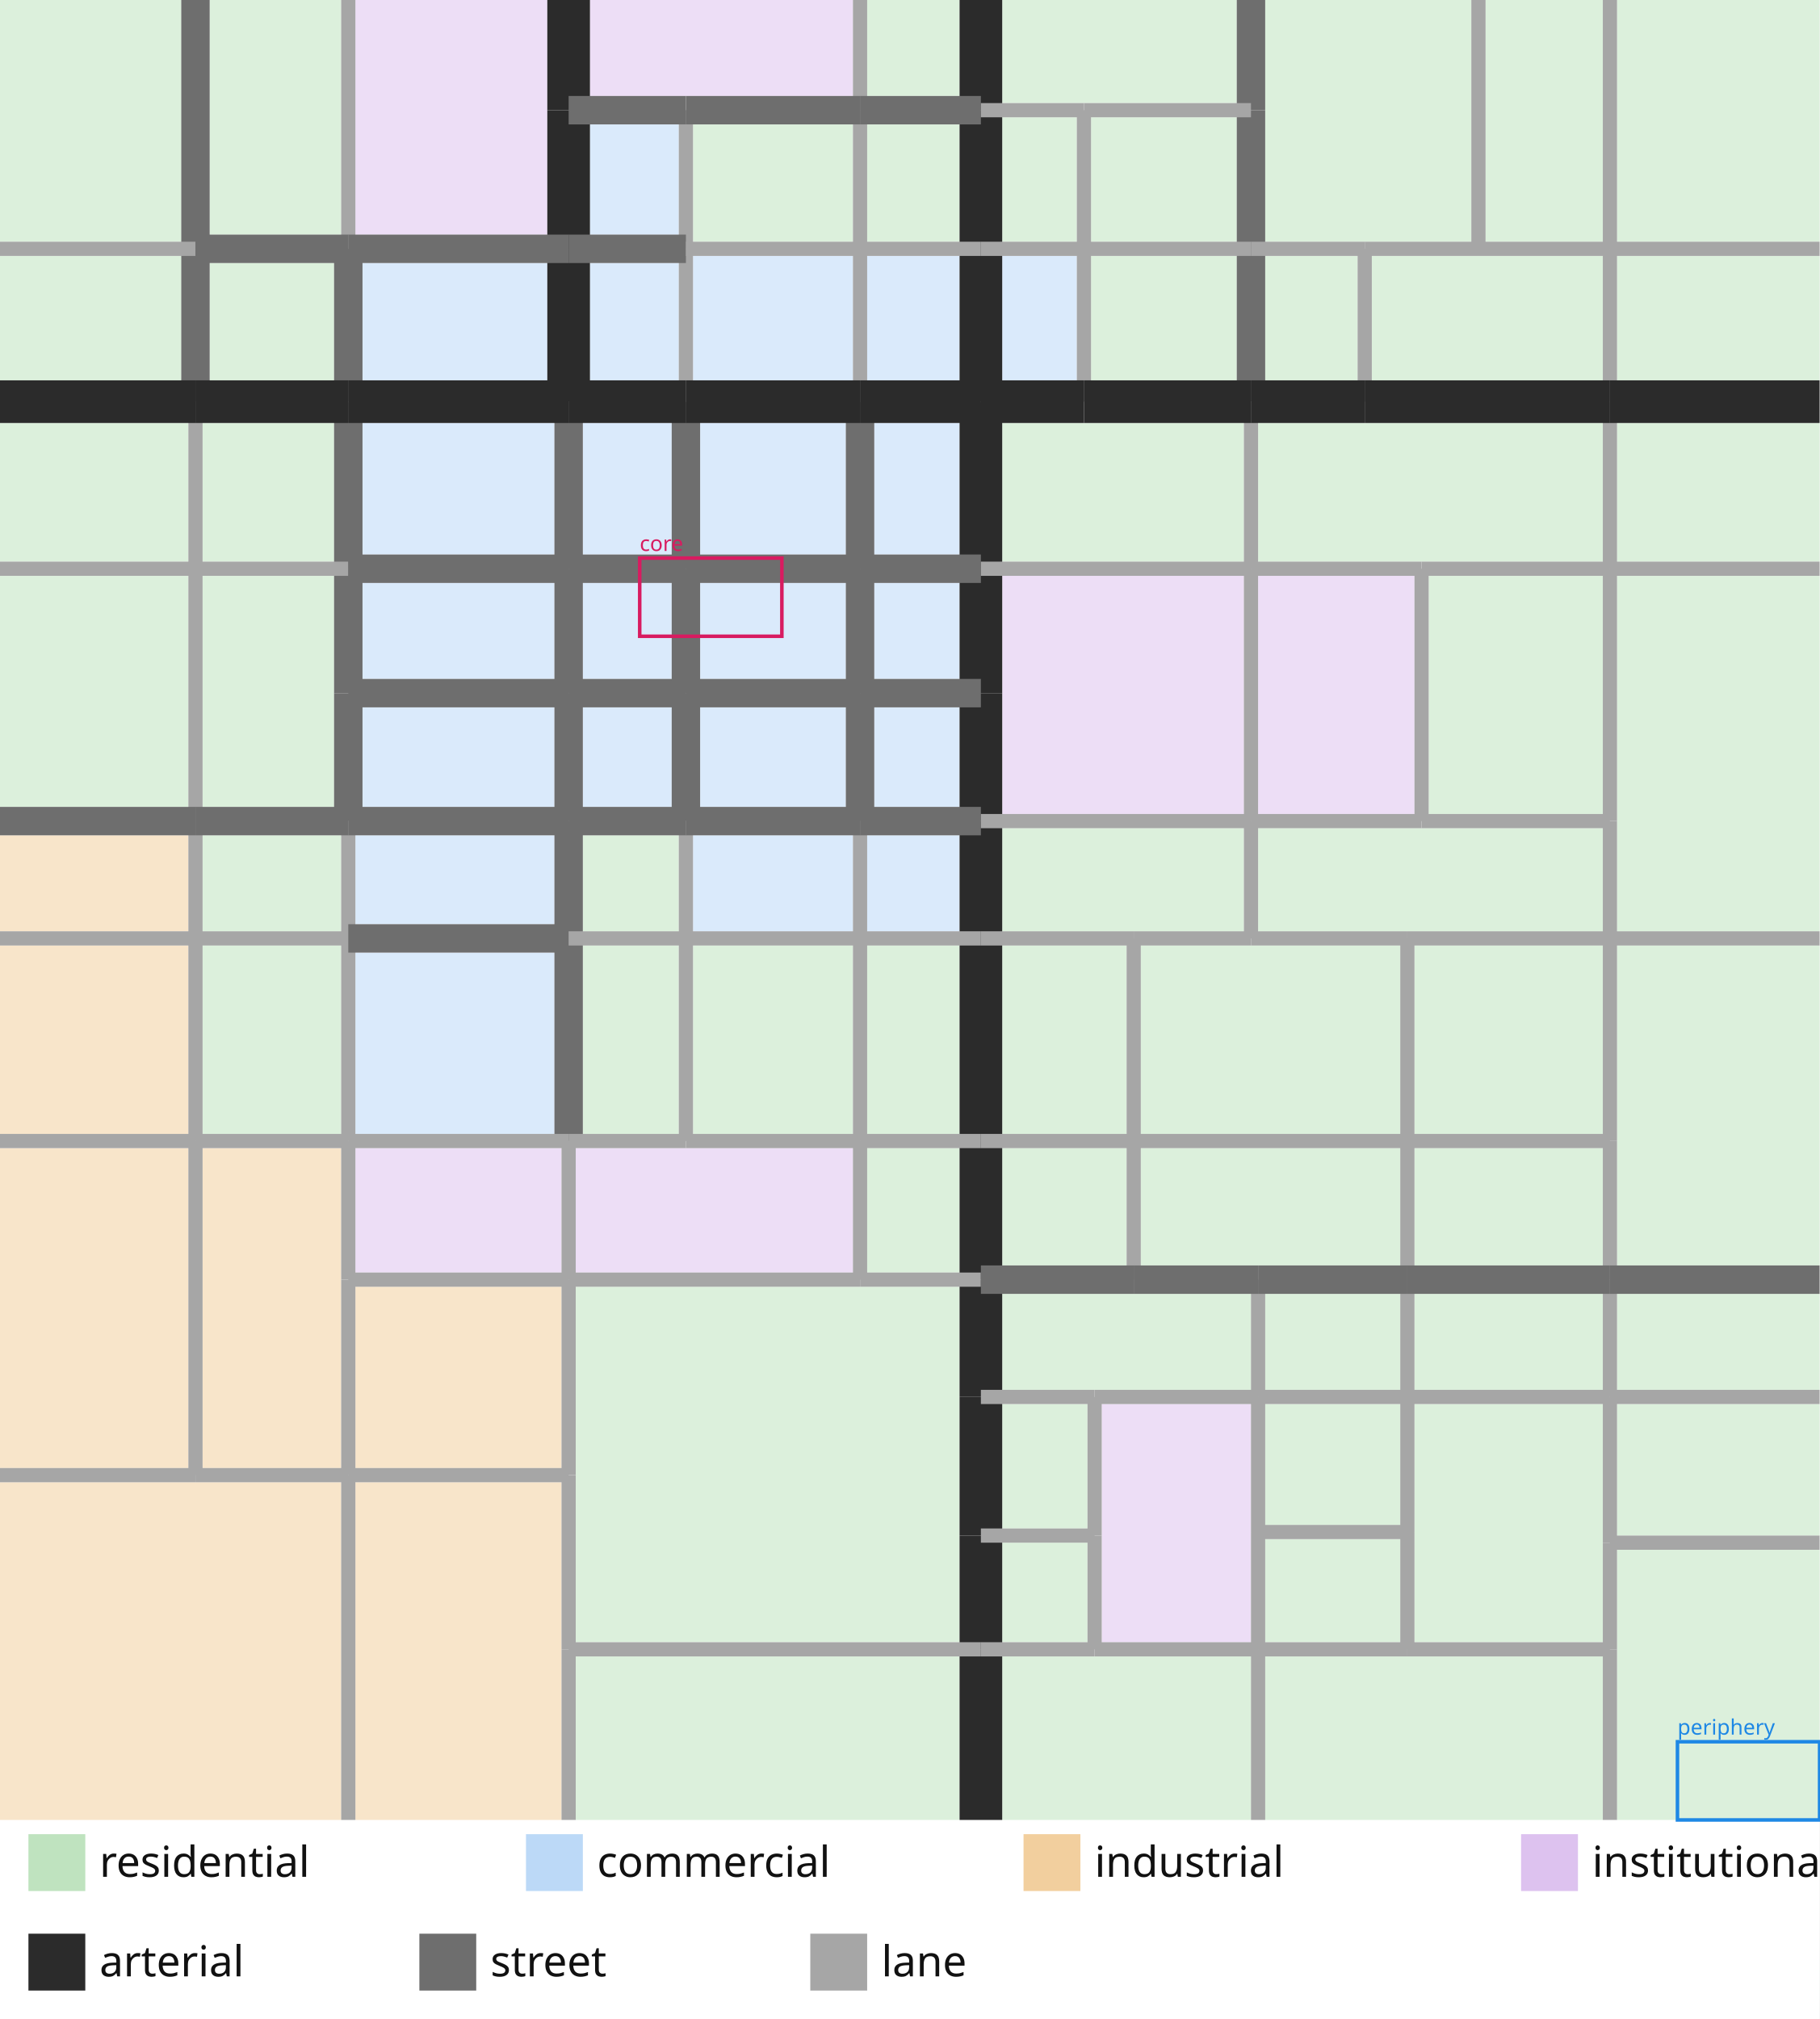
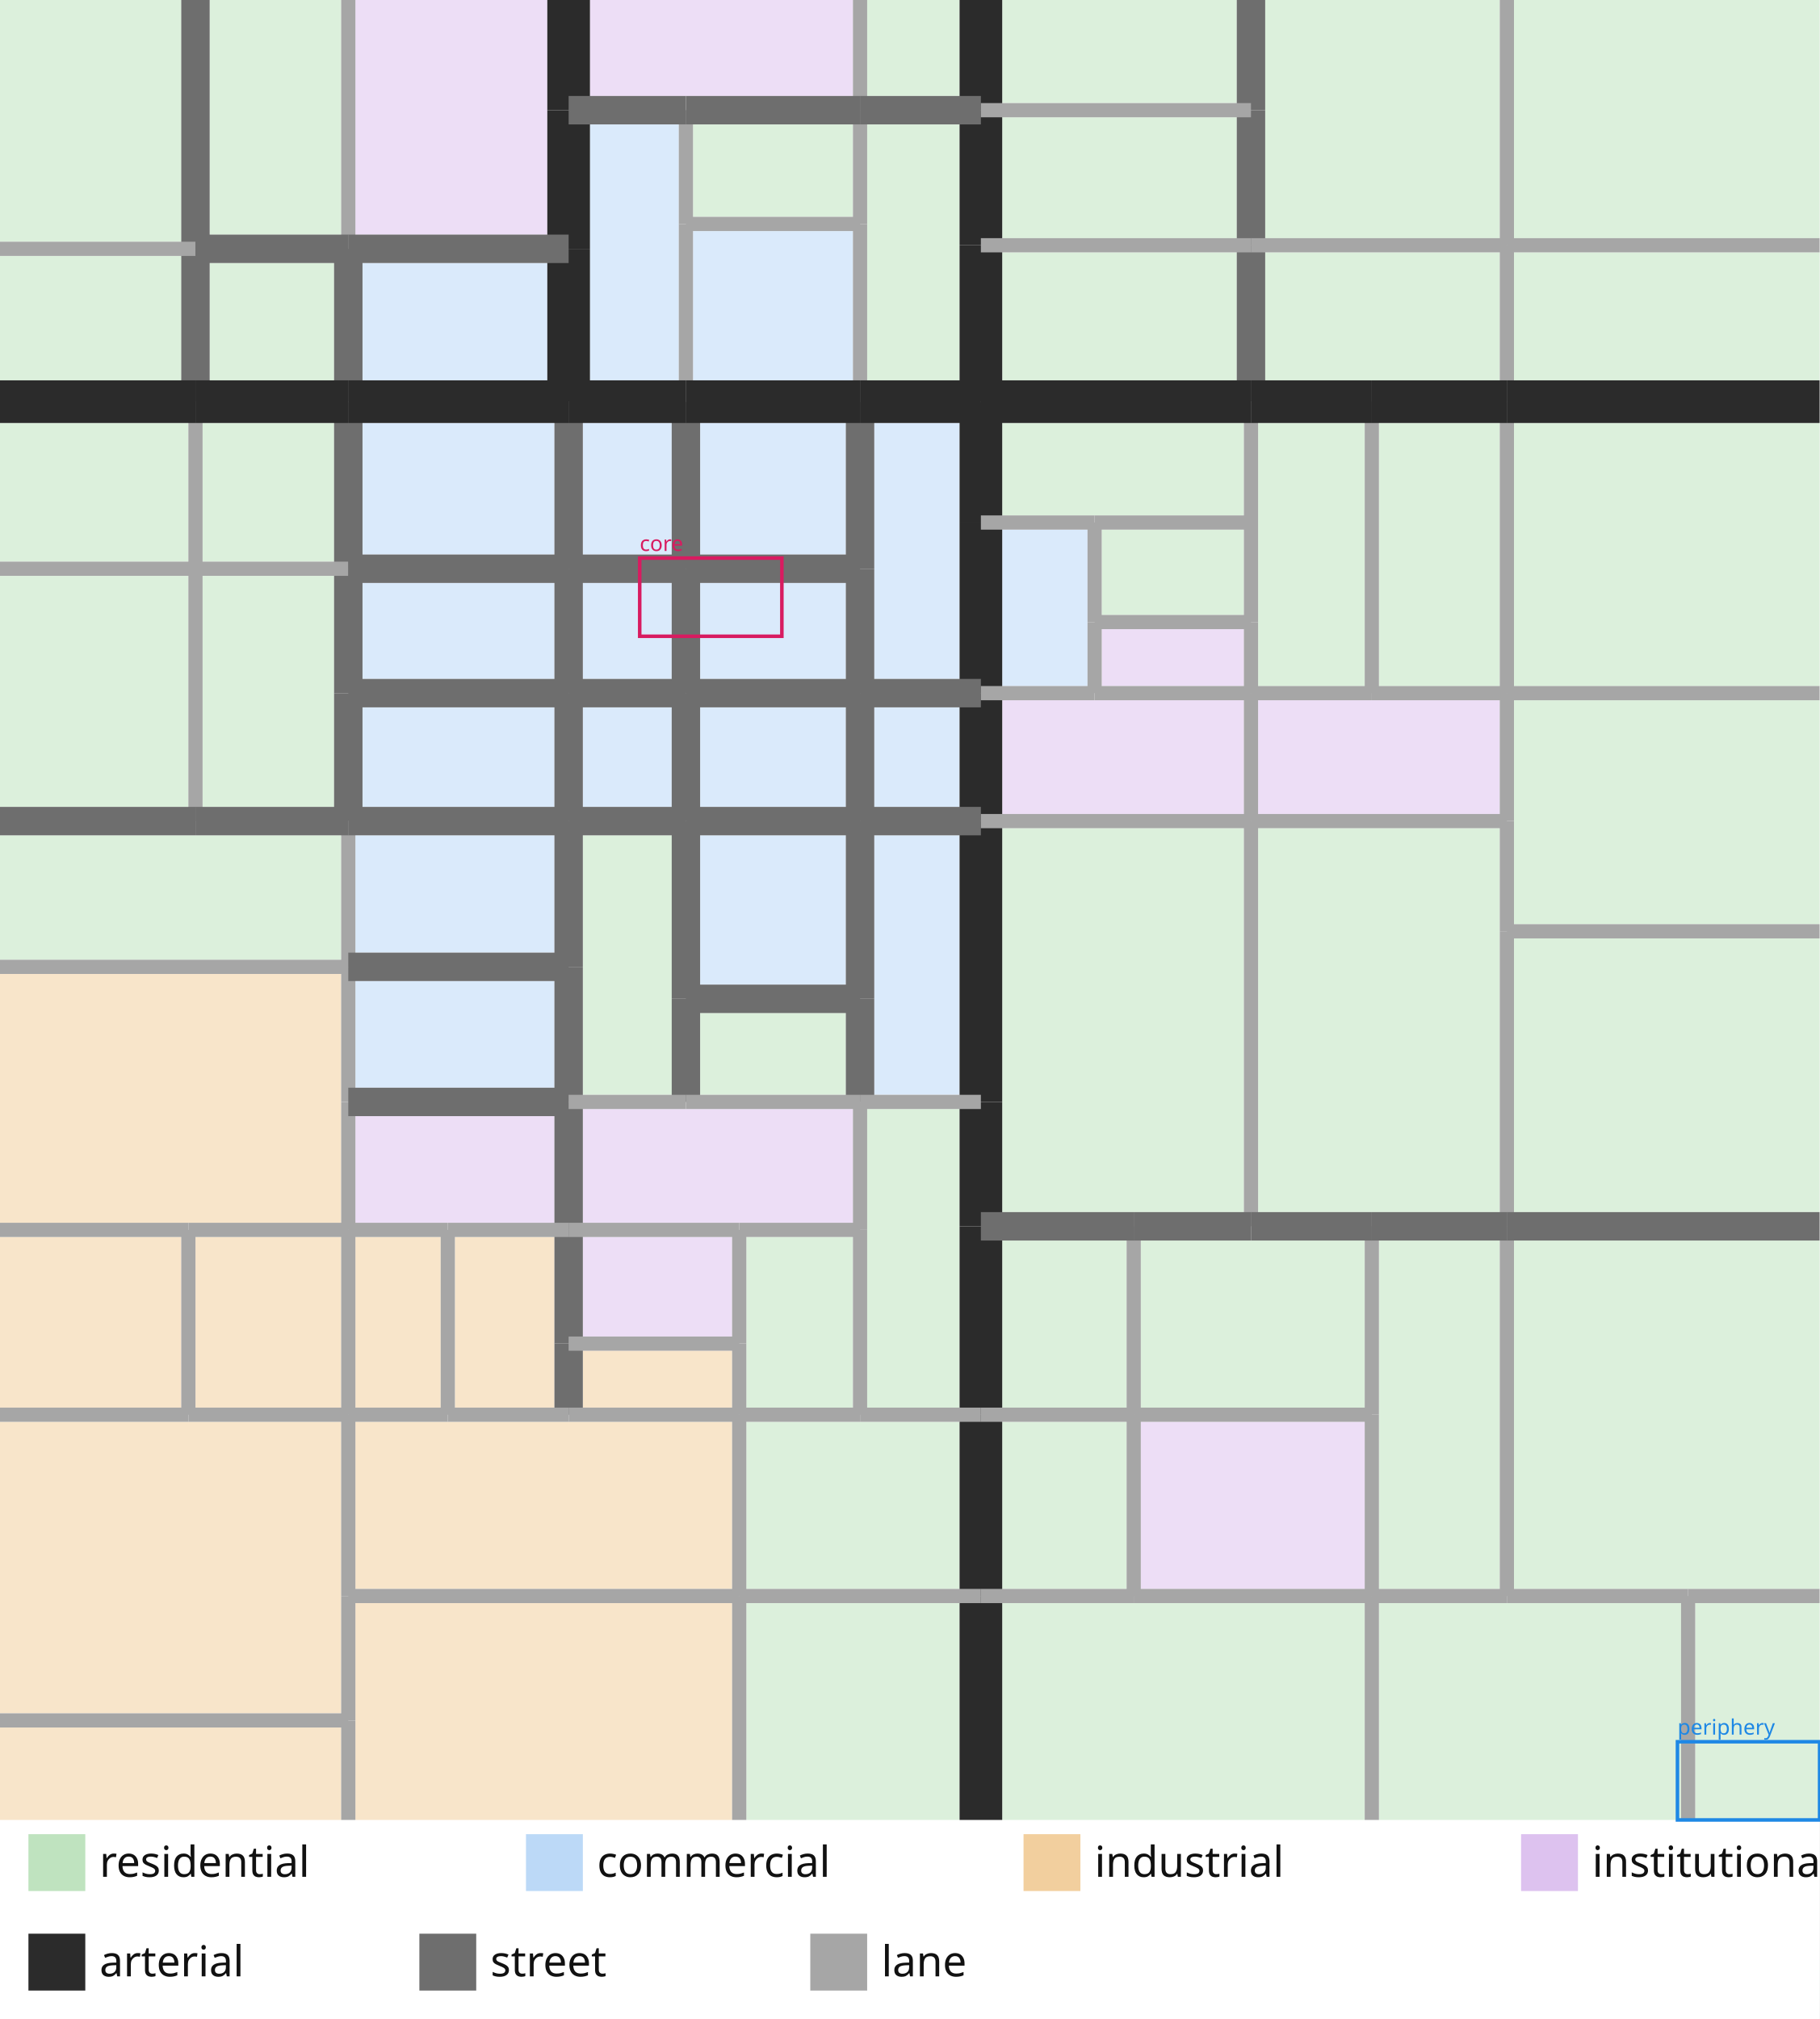
<svg xmlns="http://www.w3.org/2000/svg" width="512" height="568" viewBox="0 0 512 568">
  <rect x="0" y="0" width="512" height="568" fill="#ffffff" />
  <rect x="0" y="0" width="51" height="68" fill="#bfe3bf" fill-opacity="0.55" />
  <rect x="59" y="0" width="37" height="66" fill="#bfe3bf" fill-opacity="0.55" />
  <rect x="100" y="0" width="54" height="66" fill="#ddc2ef" fill-opacity="0.55" />
  <rect x="166" y="0" width="74" height="27" fill="#ddc2ef" fill-opacity="0.55" />
  <rect x="244" y="0" width="26" height="27" fill="#bfe3bf" fill-opacity="0.55" />
  <rect x="282" y="0" width="66" height="29" fill="#bfe3bf" fill-opacity="0.55" />
-   <rect x="356" y="0" width="58" height="68" fill="#bfe3bf" fill-opacity="0.55" />
-   <rect x="418" y="0" width="33" height="68" fill="#bfe3bf" fill-opacity="0.55" />
-   <rect x="455" y="0" width="57" height="68" fill="#bfe3bf" fill-opacity="0.55" />
-   <rect x="282" y="33" width="21" height="35" fill="#bfe3bf" fill-opacity="0.55" />
-   <rect x="307" y="33" width="41" height="35" fill="#bfe3bf" fill-opacity="0.55" />
-   <rect x="166" y="35" width="25" height="31" fill="#bcd9f7" fill-opacity="0.55" />
-   <rect x="195" y="35" width="45" height="33" fill="#bfe3bf" fill-opacity="0.55" />
-   <rect x="244" y="35" width="26" height="33" fill="#bfe3bf" fill-opacity="0.55" />
+   <rect x="356" y="0" width="66" height="67" fill="#bfe3bf" fill-opacity="0.55" />
+   <rect x="426" y="0" width="86" height="67" fill="#bfe3bf" fill-opacity="0.55" />
+   <rect x="282" y="33" width="66" height="34" fill="#bfe3bf" fill-opacity="0.55" />
+   <rect x="166" y="35" width="25" height="72" fill="#bcd9f7" fill-opacity="0.55" />
+   <rect x="195" y="35" width="45" height="26" fill="#bfe3bf" fill-opacity="0.55" />
+   <rect x="244" y="35" width="26" height="72" fill="#bfe3bf" fill-opacity="0.55" />
+   <rect x="195" y="65" width="45" height="42" fill="#bcd9f7" fill-opacity="0.55" />
+   <rect x="282" y="71" width="66" height="36" fill="#bfe3bf" fill-opacity="0.55" />
+   <rect x="356" y="71" width="66" height="36" fill="#bfe3bf" fill-opacity="0.55" />
+   <rect x="426" y="71" width="86" height="36" fill="#bfe3bf" fill-opacity="0.55" />
  <rect x="0" y="72" width="51" height="35" fill="#bfe3bf" fill-opacity="0.55" />
-   <rect x="195" y="72" width="45" height="35" fill="#bcd9f7" fill-opacity="0.55" />
-   <rect x="244" y="72" width="26" height="35" fill="#bcd9f7" fill-opacity="0.55" />
-   <rect x="282" y="72" width="21" height="35" fill="#bcd9f7" fill-opacity="0.55" />
-   <rect x="307" y="72" width="41" height="35" fill="#bfe3bf" fill-opacity="0.55" />
-   <rect x="356" y="72" width="26" height="35" fill="#bfe3bf" fill-opacity="0.55" />
-   <rect x="386" y="72" width="65" height="35" fill="#bfe3bf" fill-opacity="0.55" />
-   <rect x="455" y="72" width="57" height="35" fill="#bfe3bf" fill-opacity="0.55" />
  <rect x="59" y="74" width="35" height="33" fill="#bfe3bf" fill-opacity="0.55" />
  <rect x="102" y="74" width="52" height="33" fill="#bcd9f7" fill-opacity="0.55" />
-   <rect x="166" y="74" width="25" height="33" fill="#bcd9f7" fill-opacity="0.55" />
  <rect x="0" y="119" width="53" height="39" fill="#bfe3bf" fill-opacity="0.55" />
  <rect x="57" y="119" width="37" height="39" fill="#bfe3bf" fill-opacity="0.55" />
  <rect x="102" y="119" width="54" height="37" fill="#bcd9f7" fill-opacity="0.55" />
  <rect x="164" y="119" width="25" height="37" fill="#bcd9f7" fill-opacity="0.55" />
  <rect x="197" y="119" width="41" height="37" fill="#bcd9f7" fill-opacity="0.55" />
-   <rect x="246" y="119" width="24" height="37" fill="#bcd9f7" fill-opacity="0.55" />
-   <rect x="282" y="119" width="68" height="39" fill="#bfe3bf" fill-opacity="0.55" />
-   <rect x="354" y="119" width="97" height="39" fill="#bfe3bf" fill-opacity="0.55" />
-   <rect x="455" y="119" width="57" height="39" fill="#bfe3bf" fill-opacity="0.55" />
+   <rect x="246" y="119" width="24" height="72" fill="#bcd9f7" fill-opacity="0.55" />
+   <rect x="282" y="119" width="68" height="26" fill="#bfe3bf" fill-opacity="0.55" />
+   <rect x="354" y="119" width="30" height="74" fill="#bfe3bf" fill-opacity="0.55" />
+   <rect x="388" y="119" width="34" height="74" fill="#bfe3bf" fill-opacity="0.55" />
+   <rect x="426" y="119" width="86" height="74" fill="#bfe3bf" fill-opacity="0.55" />
+   <rect x="282" y="149" width="24" height="44" fill="#bcd9f7" fill-opacity="0.55" />
+   <rect x="310" y="149" width="40" height="24" fill="#bfe3bf" fill-opacity="0.55" />
  <rect x="0" y="162" width="53" height="65" fill="#bfe3bf" fill-opacity="0.55" />
  <rect x="57" y="162" width="37" height="65" fill="#bfe3bf" fill-opacity="0.55" />
-   <rect x="282" y="162" width="68" height="67" fill="#ddc2ef" fill-opacity="0.55" />
-   <rect x="354" y="162" width="44" height="67" fill="#ddc2ef" fill-opacity="0.55" />
-   <rect x="402" y="162" width="49" height="67" fill="#bfe3bf" fill-opacity="0.55" />
-   <rect x="455" y="162" width="57" height="100" fill="#bfe3bf" fill-opacity="0.55" />
  <rect x="102" y="164" width="54" height="27" fill="#bcd9f7" fill-opacity="0.55" />
  <rect x="164" y="164" width="25" height="27" fill="#bcd9f7" fill-opacity="0.55" />
  <rect x="197" y="164" width="41" height="27" fill="#bcd9f7" fill-opacity="0.55" />
-   <rect x="246" y="164" width="24" height="27" fill="#bcd9f7" fill-opacity="0.55" />
+   <rect x="310" y="177" width="40" height="16" fill="#ddc2ef" fill-opacity="0.55" />
+   <rect x="282" y="197" width="68" height="32" fill="#ddc2ef" fill-opacity="0.55" />
+   <rect x="354" y="197" width="68" height="32" fill="#ddc2ef" fill-opacity="0.55" />
+   <rect x="426" y="197" width="86" height="63" fill="#bfe3bf" fill-opacity="0.55" />
  <rect x="102" y="199" width="54" height="28" fill="#bcd9f7" fill-opacity="0.55" />
  <rect x="164" y="199" width="25" height="28" fill="#bcd9f7" fill-opacity="0.55" />
  <rect x="197" y="199" width="41" height="28" fill="#bcd9f7" fill-opacity="0.55" />
  <rect x="246" y="199" width="24" height="28" fill="#bcd9f7" fill-opacity="0.55" />
-   <rect x="282" y="233" width="68" height="29" fill="#bfe3bf" fill-opacity="0.55" />
-   <rect x="354" y="233" width="97" height="29" fill="#bfe3bf" fill-opacity="0.55" />
-   <rect x="0" y="235" width="53" height="27" fill="#f2cf9e" fill-opacity="0.55" />
-   <rect x="57" y="235" width="39" height="27" fill="#bfe3bf" fill-opacity="0.55" />
-   <rect x="100" y="235" width="56" height="25" fill="#bcd9f7" fill-opacity="0.55" />
-   <rect x="164" y="235" width="27" height="27" fill="#bfe3bf" fill-opacity="0.55" />
-   <rect x="195" y="235" width="45" height="27" fill="#bcd9f7" fill-opacity="0.55" />
-   <rect x="244" y="235" width="26" height="27" fill="#bcd9f7" fill-opacity="0.55" />
-   <rect x="0" y="266" width="53" height="53" fill="#f2cf9e" fill-opacity="0.55" />
-   <rect x="57" y="266" width="39" height="53" fill="#bfe3bf" fill-opacity="0.55" />
-   <rect x="164" y="266" width="27" height="53" fill="#bfe3bf" fill-opacity="0.55" />
-   <rect x="195" y="266" width="45" height="53" fill="#bfe3bf" fill-opacity="0.55" />
-   <rect x="244" y="266" width="26" height="53" fill="#bfe3bf" fill-opacity="0.55" />
-   <rect x="282" y="266" width="35" height="53" fill="#bfe3bf" fill-opacity="0.55" />
-   <rect x="321" y="266" width="73" height="53" fill="#bfe3bf" fill-opacity="0.55" />
-   <rect x="398" y="266" width="53" height="53" fill="#bfe3bf" fill-opacity="0.55" />
-   <rect x="455" y="266" width="57" height="90" fill="#bfe3bf" fill-opacity="0.55" />
-   <rect x="100" y="268" width="56" height="51" fill="#bcd9f7" fill-opacity="0.55" />
-   <rect x="0" y="323" width="53" height="90" fill="#f2cf9e" fill-opacity="0.55" />
-   <rect x="57" y="323" width="39" height="90" fill="#f2cf9e" fill-opacity="0.55" />
-   <rect x="100" y="323" width="58" height="35" fill="#ddc2ef" fill-opacity="0.55" />
-   <rect x="162" y="323" width="78" height="35" fill="#ddc2ef" fill-opacity="0.55" />
-   <rect x="244" y="323" width="26" height="35" fill="#bfe3bf" fill-opacity="0.55" />
-   <rect x="282" y="323" width="35" height="33" fill="#bfe3bf" fill-opacity="0.55" />
-   <rect x="321" y="323" width="73" height="33" fill="#bfe3bf" fill-opacity="0.55" />
-   <rect x="398" y="323" width="53" height="33" fill="#bfe3bf" fill-opacity="0.55" />
-   <rect x="100" y="362" width="58" height="51" fill="#f2cf9e" fill-opacity="0.55" />
-   <rect x="162" y="362" width="108" height="100" fill="#bfe3bf" fill-opacity="0.55" />
-   <rect x="282" y="364" width="70" height="27" fill="#bfe3bf" fill-opacity="0.55" />
-   <rect x="356" y="364" width="38" height="27" fill="#bfe3bf" fill-opacity="0.55" />
-   <rect x="398" y="364" width="53" height="27" fill="#bfe3bf" fill-opacity="0.55" />
-   <rect x="455" y="364" width="57" height="27" fill="#bfe3bf" fill-opacity="0.55" />
-   <rect x="282" y="395" width="24" height="35" fill="#bfe3bf" fill-opacity="0.55" />
-   <rect x="310" y="395" width="42" height="67" fill="#ddc2ef" fill-opacity="0.55" />
-   <rect x="356" y="395" width="38" height="34" fill="#bfe3bf" fill-opacity="0.55" />
-   <rect x="398" y="395" width="53" height="67" fill="#bfe3bf" fill-opacity="0.55" />
-   <rect x="455" y="395" width="57" height="37" fill="#bfe3bf" fill-opacity="0.55" />
-   <rect x="0" y="417" width="96" height="95" fill="#f2cf9e" fill-opacity="0.55" />
-   <rect x="100" y="417" width="58" height="95" fill="#f2cf9e" fill-opacity="0.55" />
-   <rect x="356" y="433" width="38" height="29" fill="#bfe3bf" fill-opacity="0.55" />
-   <rect x="282" y="434" width="24" height="28" fill="#bfe3bf" fill-opacity="0.55" />
-   <rect x="455" y="436" width="57" height="76" fill="#bfe3bf" fill-opacity="0.55" />
-   <rect x="162" y="466" width="108" height="46" fill="#bfe3bf" fill-opacity="0.55" />
-   <rect x="282" y="466" width="70" height="46" fill="#bfe3bf" fill-opacity="0.55" />
-   <rect x="356" y="466" width="95" height="46" fill="#bfe3bf" fill-opacity="0.55" />
+   <rect x="282" y="233" width="68" height="108" fill="#bfe3bf" fill-opacity="0.55" />
+   <rect x="354" y="233" width="68" height="108" fill="#bfe3bf" fill-opacity="0.55" />
+   <rect x="0" y="235" width="96" height="35" fill="#bfe3bf" fill-opacity="0.55" />
+   <rect x="100" y="235" width="56" height="33" fill="#bcd9f7" fill-opacity="0.55" />
+   <rect x="164" y="235" width="25" height="73" fill="#bfe3bf" fill-opacity="0.55" />
+   <rect x="197" y="235" width="41" height="42" fill="#bcd9f7" fill-opacity="0.55" />
+   <rect x="246" y="235" width="24" height="73" fill="#bcd9f7" fill-opacity="0.55" />
+   <rect x="426" y="264" width="86" height="77" fill="#bfe3bf" fill-opacity="0.55" />
+   <rect x="0" y="274" width="96" height="70" fill="#f2cf9e" fill-opacity="0.55" />
+   <rect x="100" y="276" width="56" height="30" fill="#bcd9f7" fill-opacity="0.55" />
+   <rect x="197" y="285" width="41" height="23" fill="#bfe3bf" fill-opacity="0.55" />
+   <rect x="164" y="312" width="76" height="32" fill="#ddc2ef" fill-opacity="0.55" />
+   <rect x="244" y="312" width="26" height="84" fill="#bfe3bf" fill-opacity="0.55" />
+   <rect x="100" y="314" width="56" height="30" fill="#ddc2ef" fill-opacity="0.55" />
+   <rect x="0" y="348" width="51" height="48" fill="#f2cf9e" fill-opacity="0.55" />
+   <rect x="55" y="348" width="41" height="48" fill="#f2cf9e" fill-opacity="0.55" />
+   <rect x="100" y="348" width="24" height="48" fill="#f2cf9e" fill-opacity="0.55" />
+   <rect x="128" y="348" width="28" height="48" fill="#f2cf9e" fill-opacity="0.55" />
+   <rect x="164" y="348" width="42" height="28" fill="#ddc2ef" fill-opacity="0.55" />
+   <rect x="210" y="348" width="30" height="48" fill="#bfe3bf" fill-opacity="0.55" />
+   <rect x="282" y="349" width="35" height="47" fill="#bfe3bf" fill-opacity="0.55" />
+   <rect x="321" y="349" width="63" height="47" fill="#bfe3bf" fill-opacity="0.55" />
+   <rect x="388" y="349" width="34" height="98" fill="#bfe3bf" fill-opacity="0.55" />
+   <rect x="426" y="349" width="86" height="98" fill="#bfe3bf" fill-opacity="0.55" />
+   <rect x="164" y="380" width="42" height="16" fill="#f2cf9e" fill-opacity="0.55" />
+   <rect x="0" y="400" width="96" height="82" fill="#f2cf9e" fill-opacity="0.55" />
+   <rect x="100" y="400" width="106" height="47" fill="#f2cf9e" fill-opacity="0.55" />
+   <rect x="210" y="400" width="60" height="47" fill="#bfe3bf" fill-opacity="0.55" />
+   <rect x="282" y="400" width="35" height="47" fill="#bfe3bf" fill-opacity="0.55" />
+   <rect x="321" y="400" width="63" height="47" fill="#ddc2ef" fill-opacity="0.55" />
+   <rect x="100" y="451" width="106" height="61" fill="#f2cf9e" fill-opacity="0.55" />
+   <rect x="210" y="451" width="60" height="61" fill="#bfe3bf" fill-opacity="0.55" />
+   <rect x="282" y="451" width="102" height="61" fill="#bfe3bf" fill-opacity="0.55" />
+   <rect x="388" y="451" width="85" height="61" fill="#bfe3bf" fill-opacity="0.55" />
+   <rect x="477" y="451" width="35" height="61" fill="#bfe3bf" fill-opacity="0.55" />
+   <rect x="0" y="486" width="96" height="26" fill="#f2cf9e" fill-opacity="0.55" />
+   <rect x="51" y="346" width="4" height="52" fill="#a6a6a6" />
  <rect x="51" y="0" width="8" height="70" fill="#6e6e6e" />
  <rect x="51" y="70" width="8" height="43" fill="#6e6e6e" />
  <rect x="53" y="113" width="4" height="47" fill="#a6a6a6" />
  <rect x="53" y="160" width="4" height="71" fill="#a6a6a6" />
-   <rect x="53" y="231" width="4" height="33" fill="#a6a6a6" />
-   <rect x="53" y="264" width="4" height="57" fill="#a6a6a6" />
-   <rect x="53" y="321" width="4" height="94" fill="#a6a6a6" />
  <rect x="96" y="0" width="4" height="70" fill="#a6a6a6" />
  <rect x="94" y="70" width="8" height="43" fill="#6e6e6e" />
  <rect x="94" y="113" width="8" height="47" fill="#6e6e6e" />
  <rect x="94" y="160" width="8" height="35" fill="#6e6e6e" />
  <rect x="94" y="195" width="8" height="36" fill="#6e6e6e" />
-   <rect x="96" y="231" width="4" height="33" fill="#a6a6a6" />
-   <rect x="96" y="264" width="4" height="57" fill="#a6a6a6" />
-   <rect x="96" y="321" width="4" height="39" fill="#a6a6a6" />
-   <rect x="96" y="360" width="4" height="55" fill="#a6a6a6" />
-   <rect x="96" y="415" width="4" height="97" fill="#a6a6a6" />
+   <rect x="96" y="231" width="4" height="41" fill="#a6a6a6" />
+   <rect x="96" y="272" width="4" height="38" fill="#a6a6a6" />
+   <rect x="96" y="310" width="4" height="36" fill="#a6a6a6" />
+   <rect x="96" y="346" width="4" height="52" fill="#a6a6a6" />
+   <rect x="96" y="398" width="4" height="51" fill="#a6a6a6" />
+   <rect x="96" y="449" width="4" height="35" fill="#a6a6a6" />
+   <rect x="96" y="484" width="4" height="28" fill="#a6a6a6" />
+   <rect x="124" y="346" width="4" height="52" fill="#a6a6a6" />
  <rect x="154" y="0" width="12" height="31" fill="#2b2b2b" />
  <rect x="154" y="31" width="12" height="39" fill="#2b2b2b" />
  <rect x="154" y="70" width="12" height="43" fill="#2b2b2b" />
  <rect x="156" y="113" width="8" height="47" fill="#6e6e6e" />
  <rect x="156" y="160" width="8" height="35" fill="#6e6e6e" />
  <rect x="156" y="195" width="8" height="36" fill="#6e6e6e" />
-   <rect x="156" y="231" width="8" height="33" fill="#6e6e6e" />
-   <rect x="156" y="264" width="8" height="57" fill="#6e6e6e" />
-   <rect x="158" y="321" width="4" height="39" fill="#a6a6a6" />
-   <rect x="158" y="360" width="4" height="55" fill="#a6a6a6" />
-   <rect x="158" y="415" width="4" height="49" fill="#a6a6a6" />
-   <rect x="158" y="464" width="4" height="48" fill="#a6a6a6" />
-   <rect x="191" y="31" width="4" height="39" fill="#a6a6a6" />
-   <rect x="191" y="70" width="4" height="43" fill="#a6a6a6" />
+   <rect x="156" y="231" width="8" height="41" fill="#6e6e6e" />
+   <rect x="156" y="272" width="8" height="38" fill="#6e6e6e" />
+   <rect x="156" y="310" width="8" height="36" fill="#6e6e6e" />
+   <rect x="156" y="346" width="8" height="32" fill="#6e6e6e" />
+   <rect x="156" y="378" width="8" height="20" fill="#6e6e6e" />
+   <rect x="191" y="31" width="4" height="32" fill="#a6a6a6" />
+   <rect x="191" y="63" width="4" height="50" fill="#a6a6a6" />
  <rect x="189" y="113" width="8" height="47" fill="#6e6e6e" />
  <rect x="189" y="160" width="8" height="35" fill="#6e6e6e" />
  <rect x="189" y="195" width="8" height="36" fill="#6e6e6e" />
-   <rect x="191" y="231" width="4" height="33" fill="#a6a6a6" />
-   <rect x="191" y="264" width="4" height="57" fill="#a6a6a6" />
+   <rect x="189" y="231" width="8" height="50" fill="#6e6e6e" />
+   <rect x="189" y="281" width="8" height="29" fill="#6e6e6e" />
+   <rect x="206" y="346" width="4" height="32" fill="#a6a6a6" />
+   <rect x="206" y="378" width="4" height="20" fill="#a6a6a6" />
+   <rect x="206" y="398" width="4" height="51" fill="#a6a6a6" />
+   <rect x="206" y="449" width="4" height="63" fill="#a6a6a6" />
  <rect x="240" y="0" width="4" height="31" fill="#a6a6a6" />
-   <rect x="240" y="31" width="4" height="39" fill="#a6a6a6" />
-   <rect x="240" y="70" width="4" height="43" fill="#a6a6a6" />
+   <rect x="240" y="31" width="4" height="32" fill="#a6a6a6" />
+   <rect x="240" y="63" width="4" height="50" fill="#a6a6a6" />
  <rect x="238" y="113" width="8" height="47" fill="#6e6e6e" />
  <rect x="238" y="160" width="8" height="35" fill="#6e6e6e" />
  <rect x="238" y="195" width="8" height="36" fill="#6e6e6e" />
-   <rect x="240" y="231" width="4" height="33" fill="#a6a6a6" />
-   <rect x="240" y="264" width="4" height="57" fill="#a6a6a6" />
-   <rect x="240" y="321" width="4" height="39" fill="#a6a6a6" />
+   <rect x="238" y="231" width="8" height="50" fill="#6e6e6e" />
+   <rect x="238" y="281" width="8" height="29" fill="#6e6e6e" />
+   <rect x="240" y="310" width="4" height="36" fill="#a6a6a6" />
+   <rect x="240" y="346" width="4" height="52" fill="#a6a6a6" />
  <rect x="270" y="0" width="12" height="31" fill="#2b2b2b" />
-   <rect x="270" y="31" width="12" height="39" fill="#2b2b2b" />
-   <rect x="270" y="70" width="12" height="43" fill="#2b2b2b" />
-   <rect x="270" y="113" width="12" height="47" fill="#2b2b2b" />
-   <rect x="270" y="160" width="12" height="35" fill="#2b2b2b" />
+   <rect x="270" y="31" width="12" height="38" fill="#2b2b2b" />
+   <rect x="270" y="69" width="12" height="44" fill="#2b2b2b" />
+   <rect x="270" y="113" width="12" height="34" fill="#2b2b2b" />
+   <rect x="270" y="147" width="12" height="48" fill="#2b2b2b" />
  <rect x="270" y="195" width="12" height="36" fill="#2b2b2b" />
-   <rect x="270" y="231" width="12" height="33" fill="#2b2b2b" />
-   <rect x="270" y="264" width="12" height="57" fill="#2b2b2b" />
-   <rect x="270" y="321" width="12" height="39" fill="#2b2b2b" />
-   <rect x="270" y="360" width="12" height="33" fill="#2b2b2b" />
-   <rect x="270" y="393" width="12" height="39" fill="#2b2b2b" />
-   <rect x="270" y="432" width="12" height="32" fill="#2b2b2b" />
-   <rect x="270" y="464" width="12" height="48" fill="#2b2b2b" />
-   <rect x="303" y="31" width="4" height="39" fill="#a6a6a6" />
-   <rect x="303" y="70" width="4" height="43" fill="#a6a6a6" />
-   <rect x="306" y="393" width="4" height="39" fill="#a6a6a6" />
-   <rect x="306" y="432" width="4" height="32" fill="#a6a6a6" />
-   <rect x="317" y="264" width="4" height="57" fill="#a6a6a6" />
-   <rect x="317" y="321" width="4" height="39" fill="#a6a6a6" />
+   <rect x="270" y="231" width="12" height="79" fill="#2b2b2b" />
+   <rect x="270" y="310" width="12" height="35" fill="#2b2b2b" />
+   <rect x="270" y="345" width="12" height="53" fill="#2b2b2b" />
+   <rect x="270" y="398" width="12" height="51" fill="#2b2b2b" />
+   <rect x="270" y="449" width="12" height="63" fill="#2b2b2b" />
+   <rect x="306" y="147" width="4" height="28" fill="#a6a6a6" />
+   <rect x="306" y="175" width="4" height="20" fill="#a6a6a6" />
+   <rect x="317" y="345" width="4" height="53" fill="#a6a6a6" />
+   <rect x="317" y="398" width="4" height="51" fill="#a6a6a6" />
  <rect x="348" y="0" width="8" height="31" fill="#6e6e6e" />
-   <rect x="348" y="31" width="8" height="39" fill="#6e6e6e" />
-   <rect x="348" y="70" width="8" height="43" fill="#6e6e6e" />
-   <rect x="350" y="113" width="4" height="47" fill="#a6a6a6" />
-   <rect x="350" y="160" width="4" height="71" fill="#a6a6a6" />
-   <rect x="350" y="231" width="4" height="33" fill="#a6a6a6" />
-   <rect x="352" y="360" width="4" height="33" fill="#a6a6a6" />
-   <rect x="352" y="393" width="4" height="38" fill="#a6a6a6" />
-   <rect x="352" y="431" width="4" height="33" fill="#a6a6a6" />
-   <rect x="352" y="464" width="4" height="48" fill="#a6a6a6" />
-   <rect x="382" y="70" width="4" height="43" fill="#a6a6a6" />
-   <rect x="394" y="264" width="4" height="57" fill="#a6a6a6" />
-   <rect x="394" y="321" width="4" height="39" fill="#a6a6a6" />
-   <rect x="394" y="360" width="4" height="33" fill="#a6a6a6" />
-   <rect x="394" y="393" width="4" height="38" fill="#a6a6a6" />
-   <rect x="394" y="431" width="4" height="33" fill="#a6a6a6" />
-   <rect x="398" y="160" width="4" height="71" fill="#a6a6a6" />
-   <rect x="414" y="0" width="4" height="70" fill="#a6a6a6" />
-   <rect x="451" y="0" width="4" height="70" fill="#a6a6a6" />
-   <rect x="451" y="70" width="4" height="43" fill="#a6a6a6" />
-   <rect x="451" y="113" width="4" height="47" fill="#a6a6a6" />
-   <rect x="451" y="160" width="4" height="71" fill="#a6a6a6" />
-   <rect x="451" y="231" width="4" height="33" fill="#a6a6a6" />
-   <rect x="451" y="264" width="4" height="57" fill="#a6a6a6" />
-   <rect x="451" y="321" width="4" height="39" fill="#a6a6a6" />
-   <rect x="451" y="360" width="4" height="33" fill="#a6a6a6" />
-   <rect x="451" y="393" width="4" height="41" fill="#a6a6a6" />
-   <rect x="451" y="434" width="4" height="30" fill="#a6a6a6" />
-   <rect x="451" y="464" width="4" height="48" fill="#a6a6a6" />
+   <rect x="348" y="31" width="8" height="38" fill="#6e6e6e" />
+   <rect x="348" y="69" width="8" height="44" fill="#6e6e6e" />
+   <rect x="350" y="113" width="4" height="34" fill="#a6a6a6" />
+   <rect x="350" y="147" width="4" height="28" fill="#a6a6a6" />
+   <rect x="350" y="175" width="4" height="20" fill="#a6a6a6" />
+   <rect x="350" y="195" width="4" height="36" fill="#a6a6a6" />
+   <rect x="350" y="231" width="4" height="114" fill="#a6a6a6" />
+   <rect x="384" y="113" width="4" height="82" fill="#a6a6a6" />
+   <rect x="384" y="345" width="4" height="53" fill="#a6a6a6" />
+   <rect x="384" y="398" width="4" height="51" fill="#a6a6a6" />
+   <rect x="384" y="449" width="4" height="63" fill="#a6a6a6" />
+   <rect x="422" y="0" width="4" height="69" fill="#a6a6a6" />
+   <rect x="422" y="69" width="4" height="44" fill="#a6a6a6" />
+   <rect x="422" y="113" width="4" height="82" fill="#a6a6a6" />
+   <rect x="422" y="195" width="4" height="36" fill="#a6a6a6" />
+   <rect x="422" y="231" width="4" height="31" fill="#a6a6a6" />
+   <rect x="422" y="262" width="4" height="83" fill="#a6a6a6" />
+   <rect x="422" y="345" width="4" height="104" fill="#a6a6a6" />
+   <rect x="473" y="449" width="4" height="63" fill="#a6a6a6" />
  <rect x="160" y="27" width="33" height="8" fill="#6e6e6e" />
  <rect x="193" y="27" width="49" height="8" fill="#6e6e6e" />
  <rect x="242" y="27" width="34" height="8" fill="#6e6e6e" />
-   <rect x="276" y="29" width="29" height="4" fill="#a6a6a6" />
-   <rect x="305" y="29" width="47" height="4" fill="#a6a6a6" />
+   <rect x="276" y="29" width="76" height="4" fill="#a6a6a6" />
+   <rect x="193" y="61" width="49" height="4" fill="#a6a6a6" />
+   <rect x="276" y="67" width="76" height="4" fill="#a6a6a6" />
+   <rect x="352" y="67" width="72" height="4" fill="#a6a6a6" />
+   <rect x="424" y="67" width="88" height="4" fill="#a6a6a6" />
  <rect x="0" y="68" width="55" height="4" fill="#a6a6a6" />
  <rect x="55" y="66" width="43" height="8" fill="#6e6e6e" />
  <rect x="98" y="66" width="62" height="8" fill="#6e6e6e" />
-   <rect x="160" y="66" width="33" height="8" fill="#6e6e6e" />
-   <rect x="193" y="68" width="49" height="4" fill="#a6a6a6" />
-   <rect x="242" y="68" width="34" height="4" fill="#a6a6a6" />
-   <rect x="276" y="68" width="29" height="4" fill="#a6a6a6" />
-   <rect x="305" y="68" width="47" height="4" fill="#a6a6a6" />
-   <rect x="352" y="68" width="32" height="4" fill="#a6a6a6" />
-   <rect x="384" y="68" width="32" height="4" fill="#a6a6a6" />
-   <rect x="416" y="68" width="37" height="4" fill="#a6a6a6" />
-   <rect x="453" y="68" width="59" height="4" fill="#a6a6a6" />
  <rect x="0" y="107" width="55" height="12" fill="#2b2b2b" />
  <rect x="55" y="107" width="43" height="12" fill="#2b2b2b" />
  <rect x="98" y="107" width="62" height="12" fill="#2b2b2b" />
  <rect x="160" y="107" width="33" height="12" fill="#2b2b2b" />
  <rect x="193" y="107" width="49" height="12" fill="#2b2b2b" />
  <rect x="242" y="107" width="34" height="12" fill="#2b2b2b" />
-   <rect x="276" y="107" width="29" height="12" fill="#2b2b2b" />
-   <rect x="305" y="107" width="47" height="12" fill="#2b2b2b" />
-   <rect x="352" y="107" width="32" height="12" fill="#2b2b2b" />
-   <rect x="384" y="107" width="69" height="12" fill="#2b2b2b" />
-   <rect x="453" y="107" width="59" height="12" fill="#2b2b2b" />
+   <rect x="276" y="107" width="76" height="12" fill="#2b2b2b" />
+   <rect x="352" y="107" width="34" height="12" fill="#2b2b2b" />
+   <rect x="386" y="107" width="38" height="12" fill="#2b2b2b" />
+   <rect x="424" y="107" width="88" height="12" fill="#2b2b2b" />
+   <rect x="276" y="145" width="32" height="4" fill="#a6a6a6" />
+   <rect x="308" y="145" width="44" height="4" fill="#a6a6a6" />
  <rect x="0" y="158" width="55" height="4" fill="#a6a6a6" />
  <rect x="55" y="158" width="43" height="4" fill="#a6a6a6" />
  <rect x="98" y="156" width="62" height="8" fill="#6e6e6e" />
  <rect x="160" y="156" width="33" height="8" fill="#6e6e6e" />
  <rect x="193" y="156" width="49" height="8" fill="#6e6e6e" />
-   <rect x="242" y="156" width="34" height="8" fill="#6e6e6e" />
-   <rect x="276" y="158" width="76" height="4" fill="#a6a6a6" />
-   <rect x="352" y="158" width="48" height="4" fill="#a6a6a6" />
-   <rect x="400" y="158" width="53" height="4" fill="#a6a6a6" />
-   <rect x="453" y="158" width="59" height="4" fill="#a6a6a6" />
+   <rect x="308" y="173" width="44" height="4" fill="#a6a6a6" />
  <rect x="98" y="191" width="62" height="8" fill="#6e6e6e" />
  <rect x="160" y="191" width="33" height="8" fill="#6e6e6e" />
  <rect x="193" y="191" width="49" height="8" fill="#6e6e6e" />
  <rect x="242" y="191" width="34" height="8" fill="#6e6e6e" />
+   <rect x="276" y="193" width="32" height="4" fill="#a6a6a6" />
+   <rect x="308" y="193" width="44" height="4" fill="#a6a6a6" />
+   <rect x="352" y="193" width="34" height="4" fill="#a6a6a6" />
+   <rect x="386" y="193" width="38" height="4" fill="#a6a6a6" />
+   <rect x="424" y="193" width="88" height="4" fill="#a6a6a6" />
  <rect x="0" y="227" width="55" height="8" fill="#6e6e6e" />
  <rect x="55" y="227" width="43" height="8" fill="#6e6e6e" />
  <rect x="98" y="227" width="62" height="8" fill="#6e6e6e" />
  <rect x="160" y="227" width="33" height="8" fill="#6e6e6e" />
  <rect x="193" y="227" width="49" height="8" fill="#6e6e6e" />
  <rect x="242" y="227" width="34" height="8" fill="#6e6e6e" />
  <rect x="276" y="229" width="76" height="4" fill="#a6a6a6" />
-   <rect x="352" y="229" width="48" height="4" fill="#a6a6a6" />
-   <rect x="400" y="229" width="53" height="4" fill="#a6a6a6" />
-   <rect x="0" y="262" width="55" height="4" fill="#a6a6a6" />
-   <rect x="55" y="262" width="43" height="4" fill="#a6a6a6" />
-   <rect x="98" y="260" width="62" height="8" fill="#6e6e6e" />
-   <rect x="160" y="262" width="33" height="4" fill="#a6a6a6" />
-   <rect x="193" y="262" width="49" height="4" fill="#a6a6a6" />
-   <rect x="242" y="262" width="34" height="4" fill="#a6a6a6" />
-   <rect x="276" y="262" width="43" height="4" fill="#a6a6a6" />
-   <rect x="319" y="262" width="33" height="4" fill="#a6a6a6" />
-   <rect x="352" y="262" width="44" height="4" fill="#a6a6a6" />
-   <rect x="396" y="262" width="57" height="4" fill="#a6a6a6" />
-   <rect x="453" y="262" width="59" height="4" fill="#a6a6a6" />
-   <rect x="0" y="319" width="55" height="4" fill="#a6a6a6" />
-   <rect x="55" y="319" width="43" height="4" fill="#a6a6a6" />
-   <rect x="98" y="319" width="62" height="4" fill="#a6a6a6" />
-   <rect x="160" y="319" width="33" height="4" fill="#a6a6a6" />
-   <rect x="193" y="319" width="49" height="4" fill="#a6a6a6" />
-   <rect x="242" y="319" width="34" height="4" fill="#a6a6a6" />
-   <rect x="276" y="319" width="43" height="4" fill="#a6a6a6" />
-   <rect x="319" y="319" width="77" height="4" fill="#a6a6a6" />
-   <rect x="396" y="319" width="57" height="4" fill="#a6a6a6" />
-   <rect x="98" y="358" width="62" height="4" fill="#a6a6a6" />
-   <rect x="160" y="358" width="82" height="4" fill="#a6a6a6" />
-   <rect x="242" y="358" width="34" height="4" fill="#a6a6a6" />
-   <rect x="276" y="356" width="43" height="8" fill="#6e6e6e" />
-   <rect x="319" y="356" width="35" height="8" fill="#6e6e6e" />
-   <rect x="354" y="356" width="42" height="8" fill="#6e6e6e" />
-   <rect x="396" y="356" width="57" height="8" fill="#6e6e6e" />
-   <rect x="453" y="356" width="59" height="8" fill="#6e6e6e" />
-   <rect x="276" y="391" width="32" height="4" fill="#a6a6a6" />
-   <rect x="308" y="391" width="46" height="4" fill="#a6a6a6" />
-   <rect x="354" y="391" width="42" height="4" fill="#a6a6a6" />
-   <rect x="396" y="391" width="57" height="4" fill="#a6a6a6" />
-   <rect x="453" y="391" width="59" height="4" fill="#a6a6a6" />
-   <rect x="0" y="413" width="55" height="4" fill="#a6a6a6" />
-   <rect x="55" y="413" width="43" height="4" fill="#a6a6a6" />
-   <rect x="98" y="413" width="62" height="4" fill="#a6a6a6" />
-   <rect x="354" y="429" width="42" height="4" fill="#a6a6a6" />
-   <rect x="276" y="430" width="32" height="4" fill="#a6a6a6" />
-   <rect x="453" y="432" width="59" height="4" fill="#a6a6a6" />
-   <rect x="160" y="462" width="116" height="4" fill="#a6a6a6" />
-   <rect x="276" y="462" width="32" height="4" fill="#a6a6a6" />
-   <rect x="308" y="462" width="46" height="4" fill="#a6a6a6" />
-   <rect x="354" y="462" width="42" height="4" fill="#a6a6a6" />
-   <rect x="396" y="462" width="57" height="4" fill="#a6a6a6" />
+   <rect x="352" y="229" width="72" height="4" fill="#a6a6a6" />
+   <rect x="424" y="260" width="88" height="4" fill="#a6a6a6" />
+   <rect x="0" y="270" width="98" height="4" fill="#a6a6a6" />
+   <rect x="98" y="268" width="62" height="8" fill="#6e6e6e" />
+   <rect x="193" y="277" width="49" height="8" fill="#6e6e6e" />
+   <rect x="98" y="306" width="62" height="8" fill="#6e6e6e" />
+   <rect x="160" y="308" width="33" height="4" fill="#a6a6a6" />
+   <rect x="193" y="308" width="49" height="4" fill="#a6a6a6" />
+   <rect x="242" y="308" width="34" height="4" fill="#a6a6a6" />
+   <rect x="276" y="341" width="43" height="8" fill="#6e6e6e" />
+   <rect x="319" y="341" width="33" height="8" fill="#6e6e6e" />
+   <rect x="352" y="341" width="34" height="8" fill="#6e6e6e" />
+   <rect x="386" y="341" width="38" height="8" fill="#6e6e6e" />
+   <rect x="424" y="341" width="88" height="8" fill="#6e6e6e" />
+   <rect x="0" y="344" width="53" height="4" fill="#a6a6a6" />
+   <rect x="53" y="344" width="45" height="4" fill="#a6a6a6" />
+   <rect x="98" y="344" width="28" height="4" fill="#a6a6a6" />
+   <rect x="126" y="344" width="34" height="4" fill="#a6a6a6" />
+   <rect x="160" y="344" width="48" height="4" fill="#a6a6a6" />
+   <rect x="208" y="344" width="34" height="4" fill="#a6a6a6" />
+   <rect x="160" y="376" width="48" height="4" fill="#a6a6a6" />
+   <rect x="0" y="396" width="53" height="4" fill="#a6a6a6" />
+   <rect x="53" y="396" width="45" height="4" fill="#a6a6a6" />
+   <rect x="98" y="396" width="28" height="4" fill="#a6a6a6" />
+   <rect x="126" y="396" width="34" height="4" fill="#a6a6a6" />
+   <rect x="160" y="396" width="48" height="4" fill="#a6a6a6" />
+   <rect x="208" y="396" width="34" height="4" fill="#a6a6a6" />
+   <rect x="242" y="396" width="34" height="4" fill="#a6a6a6" />
+   <rect x="276" y="396" width="43" height="4" fill="#a6a6a6" />
+   <rect x="319" y="396" width="67" height="4" fill="#a6a6a6" />
+   <rect x="98" y="447" width="110" height="4" fill="#a6a6a6" />
+   <rect x="208" y="447" width="68" height="4" fill="#a6a6a6" />
+   <rect x="276" y="447" width="43" height="4" fill="#a6a6a6" />
+   <rect x="319" y="447" width="67" height="4" fill="#a6a6a6" />
+   <rect x="386" y="447" width="38" height="4" fill="#a6a6a6" />
+   <rect x="424" y="447" width="51" height="4" fill="#a6a6a6" />
+   <rect x="475" y="447" width="37" height="4" fill="#a6a6a6" />
+   <rect x="0" y="482" width="98" height="4" fill="#a6a6a6" />
  <rect x="180" y="157" width="40" height="22" fill="none" stroke="#d81b60" stroke-width="1" />
  <text x="180" y="155" font-family="sans-serif" font-size="6" fill="#d81b60">core</text>
  <rect x="472" y="490" width="40" height="22" fill="none" stroke="#1e88e5" stroke-width="1" />
  <text x="472" y="488" font-family="sans-serif" font-size="6" fill="#1e88e5">periphery</text>
  <rect x="8" y="516" width="16" height="16" fill="#bfe3bf" />
  <text x="28" y="528" font-family="sans-serif" font-size="12" fill="#111">residential</text>
  <rect x="148" y="516" width="16" height="16" fill="#bcd9f7" />
  <text x="168" y="528" font-family="sans-serif" font-size="12" fill="#111">commercial</text>
  <rect x="288" y="516" width="16" height="16" fill="#f2cf9e" />
  <text x="308" y="528" font-family="sans-serif" font-size="12" fill="#111">industrial</text>
  <rect x="428" y="516" width="16" height="16" fill="#ddc2ef" />
  <text x="448" y="528" font-family="sans-serif" font-size="12" fill="#111">institutional</text>
  <rect x="8" y="544" width="16" height="16" fill="#2b2b2b" />
  <text x="28" y="556" font-family="sans-serif" font-size="12" fill="#111">arterial</text>
  <rect x="118" y="544" width="16" height="16" fill="#6e6e6e" />
  <text x="138" y="556" font-family="sans-serif" font-size="12" fill="#111">street</text>
  <rect x="228" y="544" width="16" height="16" fill="#a6a6a6" />
  <text x="248" y="556" font-family="sans-serif" font-size="12" fill="#111">lane</text>
</svg>
